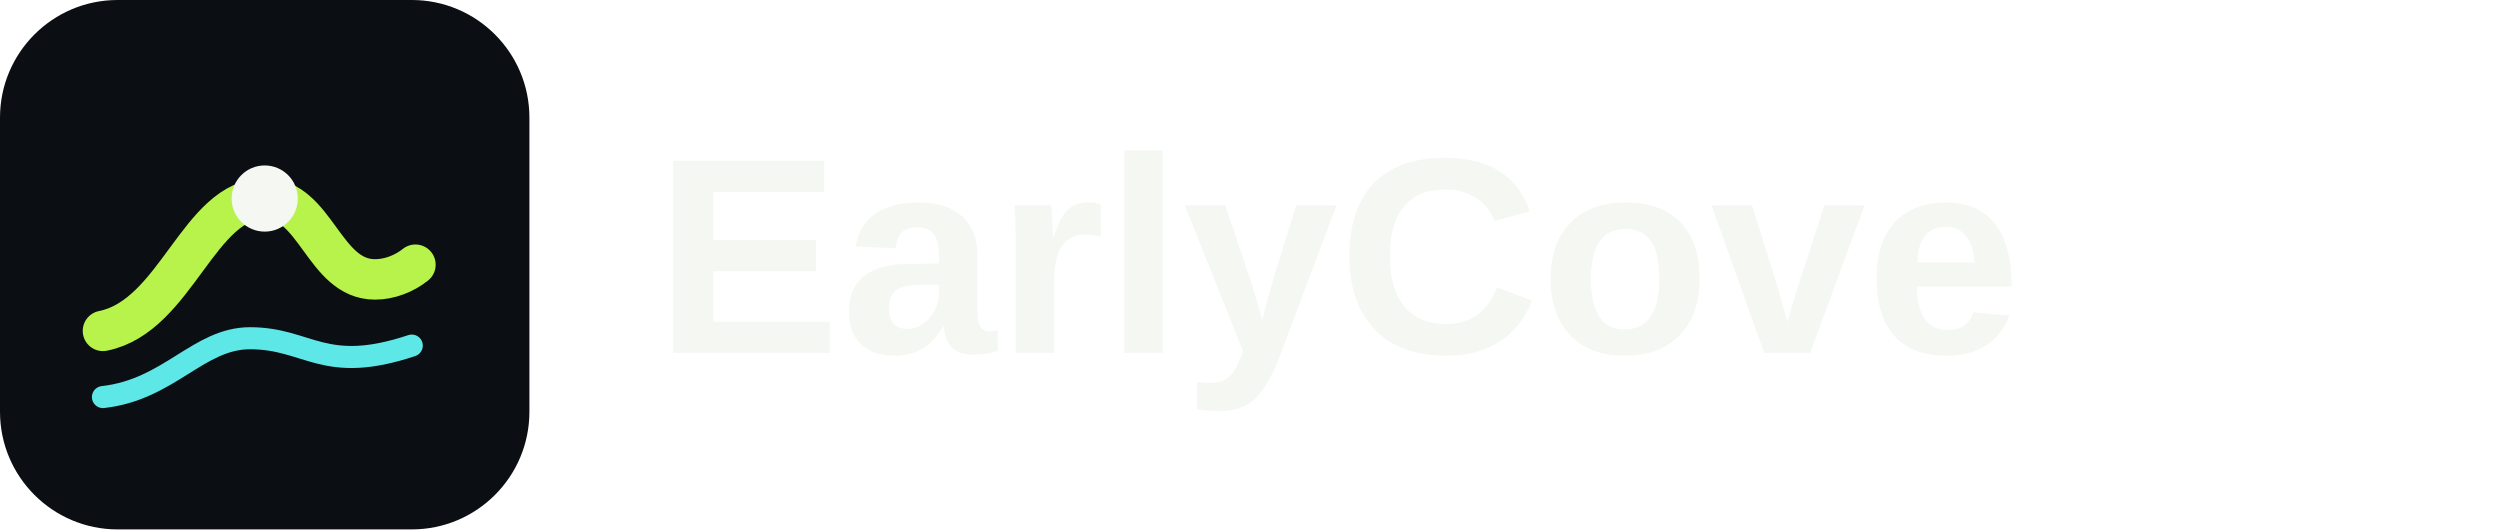
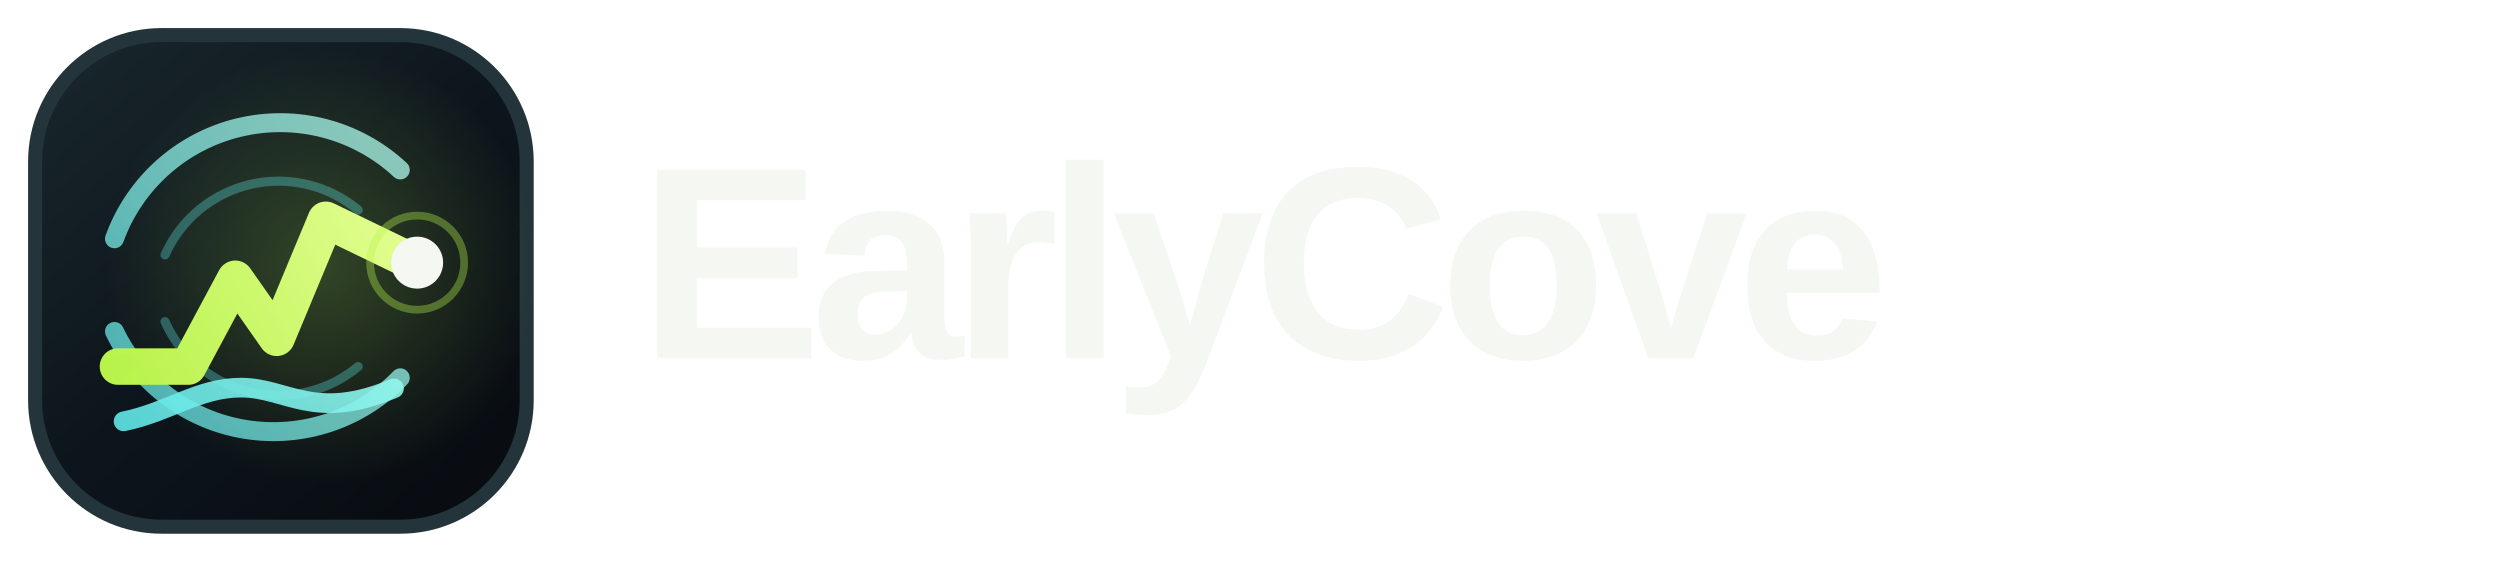
- <svg xmlns="http://www.w3.org/2000/svg" viewBox="0 0 340 72" role="img" aria-labelledby="title">
-   <rect width="72" height="72" rx="16" fill="#0b0e13" />
-   <path d="M14 45c10-2 13-18 22-18 7 0 8 11 15 11 2 0 4-.8 5.5-2" fill="none" stroke="#b7f34a" stroke-width="5.5" stroke-linecap="round" />
-   <path d="M14 54c9-1 13-8 20-8 8 0 10 5 22 1" fill="none" stroke="#5ee7e7" stroke-width="3" stroke-linecap="round" />
-   <circle cx="36" cy="27" r="4.5" fill="#f4f7f2" />
-   <text x="89" y="48" fill="#f4f7f2" font-family="Arial, sans-serif" font-size="38" font-weight="700">EarlyCove</text>
+ <svg xmlns="http://www.w3.org/2000/svg" viewBox="0 0 356 80" role="img" aria-labelledby="title desc">
+   <defs>
+     <linearGradient id="surface" x1="8" y1="6" x2="64" y2="72" gradientUnits="userSpaceOnUse">
+       <stop stop-color="#17242a" />
+       <stop offset="0.48" stop-color="#0d151c" />
+       <stop offset="1" stop-color="#080b10" />
+     </linearGradient>
+     <linearGradient id="lime-signal" x1="12" y1="51" x2="60" y2="24" gradientUnits="userSpaceOnUse">
+       <stop stop-color="#b7f34a" />
+       <stop offset="1" stop-color="#e9ff9b" />
+     </linearGradient>
+     <linearGradient id="cyan-data" x1="13" y1="58" x2="57" y2="20" gradientUnits="userSpaceOnUse">
+       <stop stop-color="#5ee7e7" />
+       <stop offset="1" stop-color="#b4fff0" />
+     </linearGradient>
+     <radialGradient id="signal-glow" cx="0" cy="0" r="1" gradientUnits="userSpaceOnUse" gradientTransform="translate(42 34) rotate(115) scale(31)">
+       <stop stop-color="#b7f34a" stop-opacity=".22" />
+       <stop offset="1" stop-color="#b7f34a" stop-opacity="0" />
+     </radialGradient>
+   </defs>
+   <g transform="translate(4 4)">
+     <rect x="1" y="1" width="70" height="70" rx="18" fill="url(#surface)" stroke="#23343a" stroke-width="2" />
+     <circle cx="42" cy="34" r="31" fill="url(#signal-glow)" />
+     <path d="M53 20.2A25.1 25.1 0 0 0 12.3 30M12.3 43.2A25.1 25.1 0 0 0 53 49.8" fill="none" stroke="url(#cyan-data)" stroke-width="2.7" stroke-linecap="round" opacity=".74" />
+     <path d="M47 25.9A17.7 17.7 0 0 0 19.5 32.3M19.5 41.8A17.7 17.7 0 0 0 47 48.2" fill="none" stroke="#5ee7e7" stroke-width="1.3" stroke-linecap="round" opacity=".33" />
+     <path d="M12.8 48.2h10l6.7-12.5 5.9 8.4 7-16.8 12.6 6.1" fill="none" stroke="url(#lime-signal)" stroke-width="5.2" stroke-linecap="round" stroke-linejoin="round" />
+     <path d="M13.6 56c6.4-1.3 10.7-4.8 16.7-4.8 6.6 0 10.4 4.9 21.8.1" fill="none" stroke="url(#cyan-data)" stroke-width="2.8" stroke-linecap="round" opacity=".9" />
+     <circle cx="55.4" cy="33.4" r="3.7" fill="#f4f7f2" />
+     <circle cx="55.4" cy="33.4" r="6.7" fill="none" stroke="#b7f34a" stroke-width="1.1" opacity=".36" />
+     <circle cx="13.1" cy="48.2" r="1.8" fill="#b7f34a" />
+   </g>
+   <text x="91" y="51" fill="#f4f7f2" font-family="'Space Grotesk', 'Arial', sans-serif" font-size="39" font-weight="700" letter-spacing="-1.6">EarlyCove</text>
</svg>
